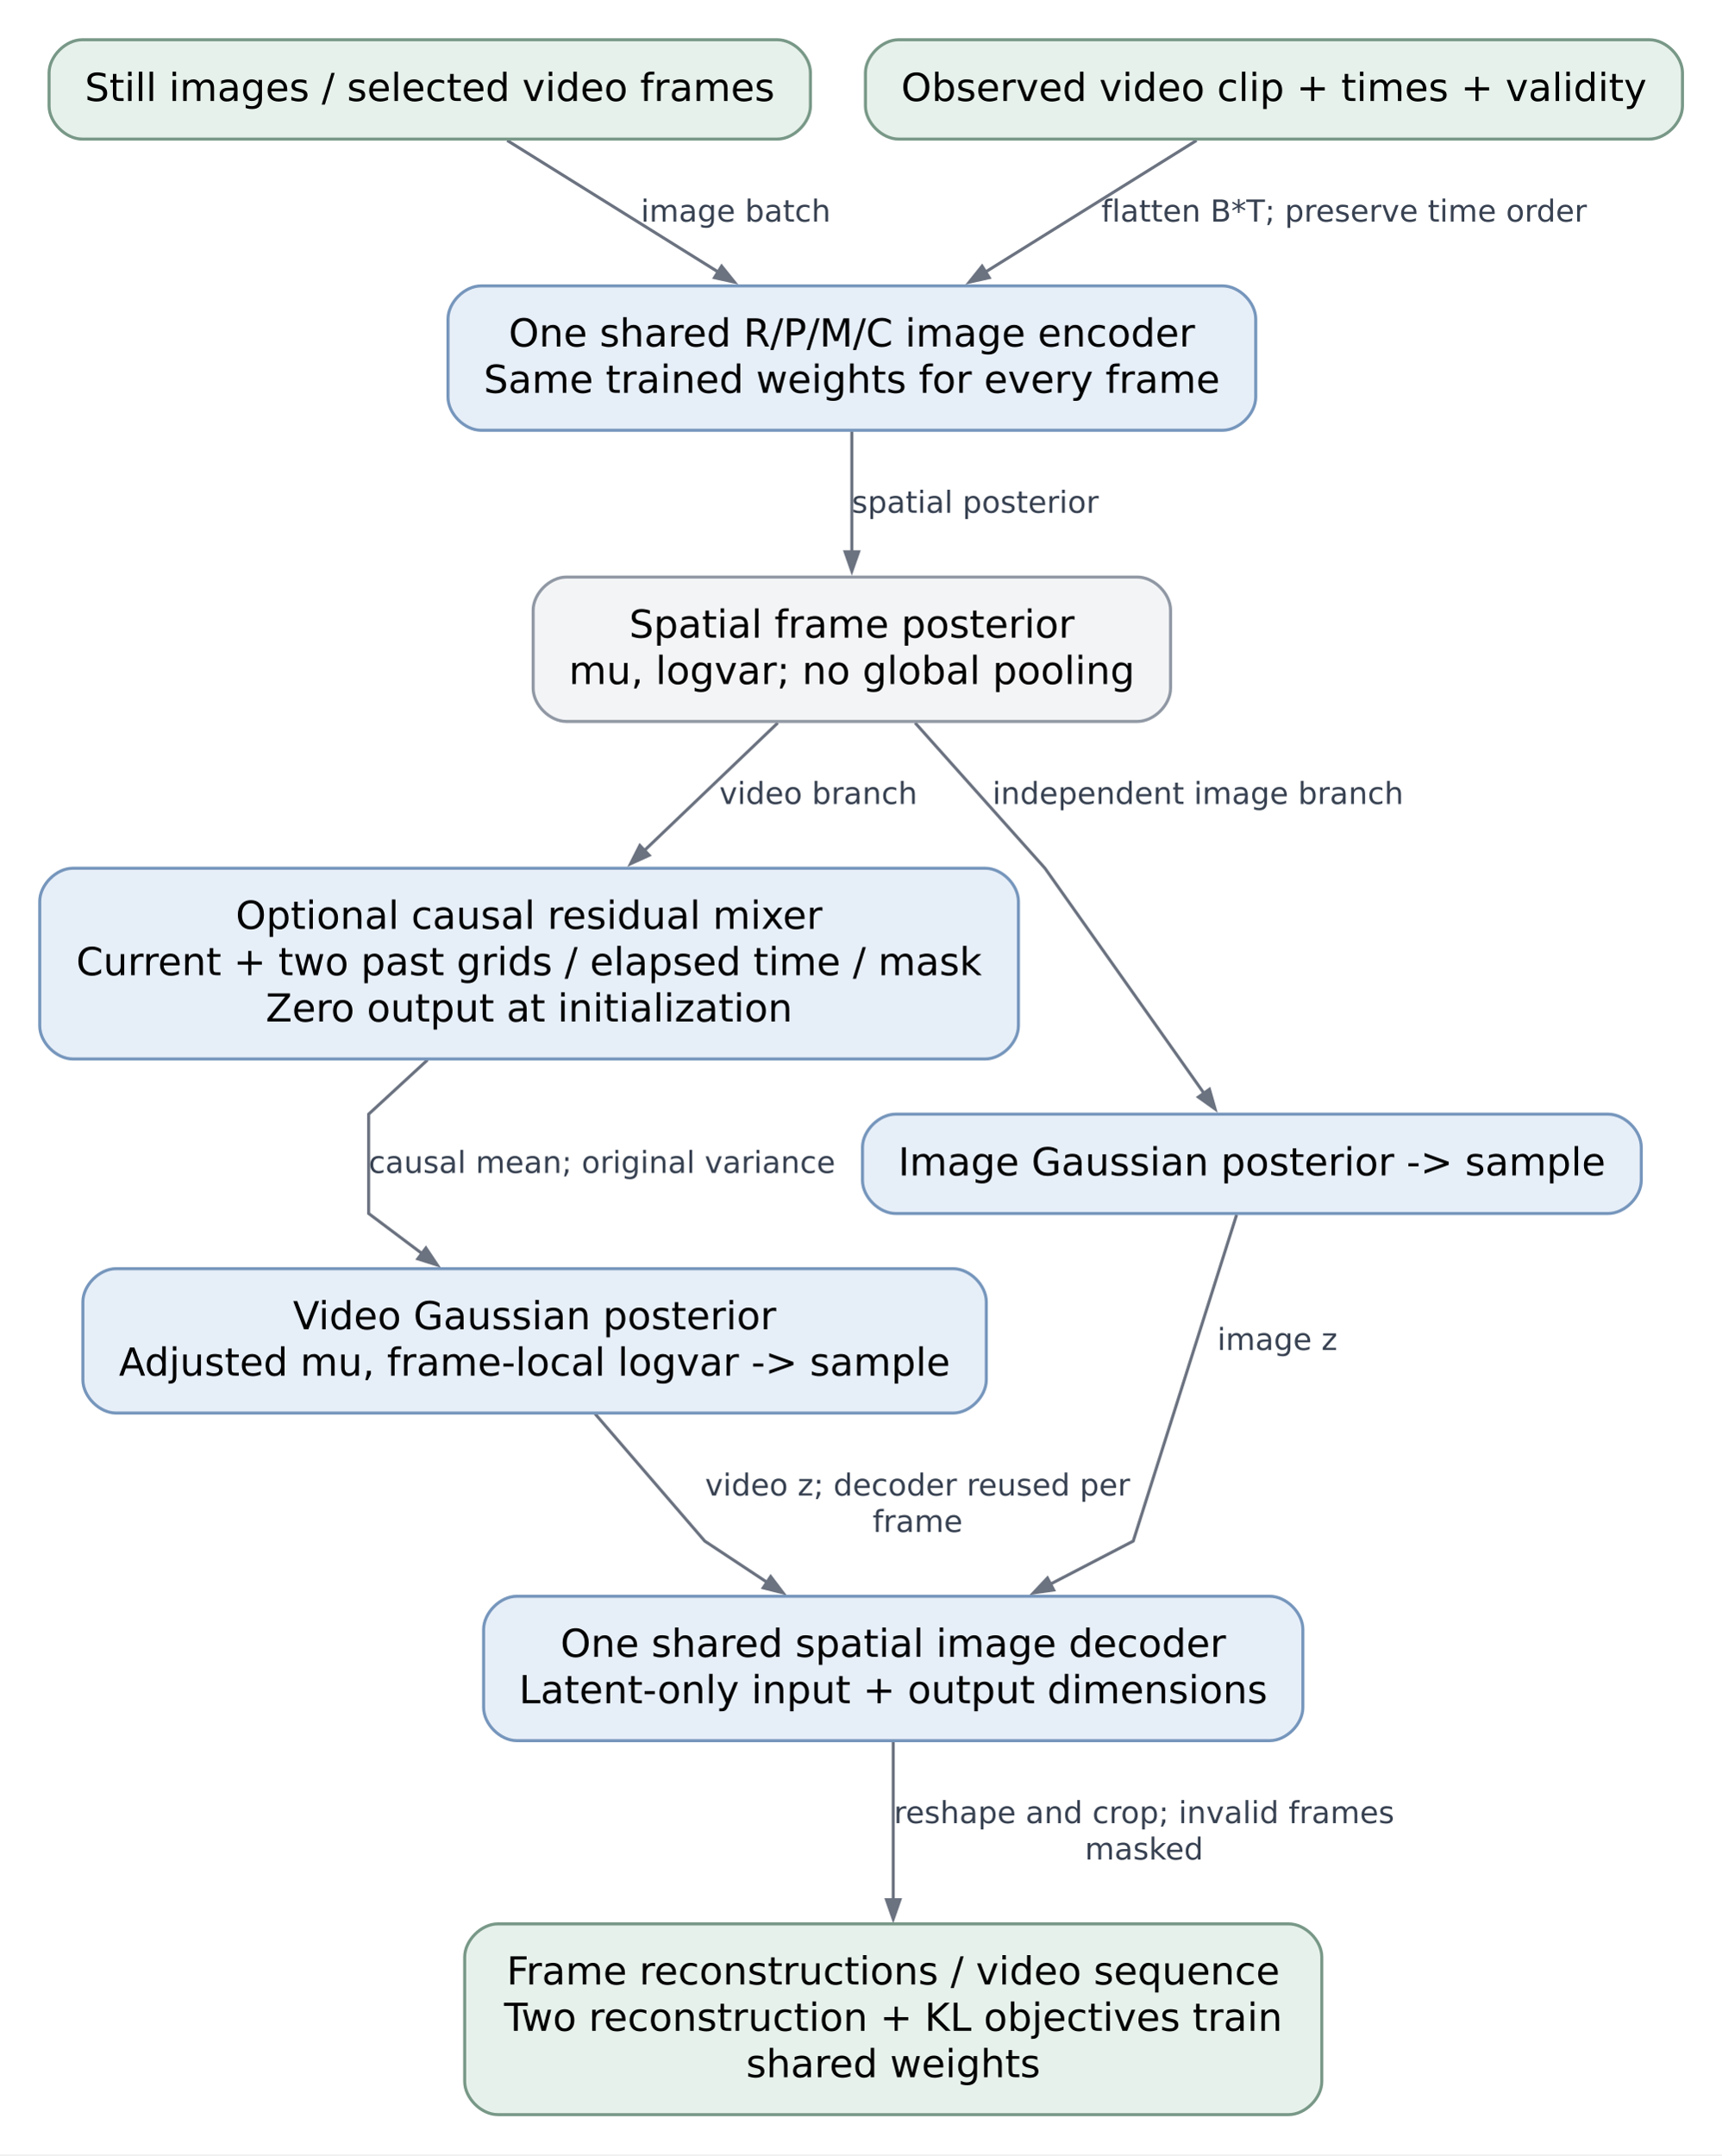
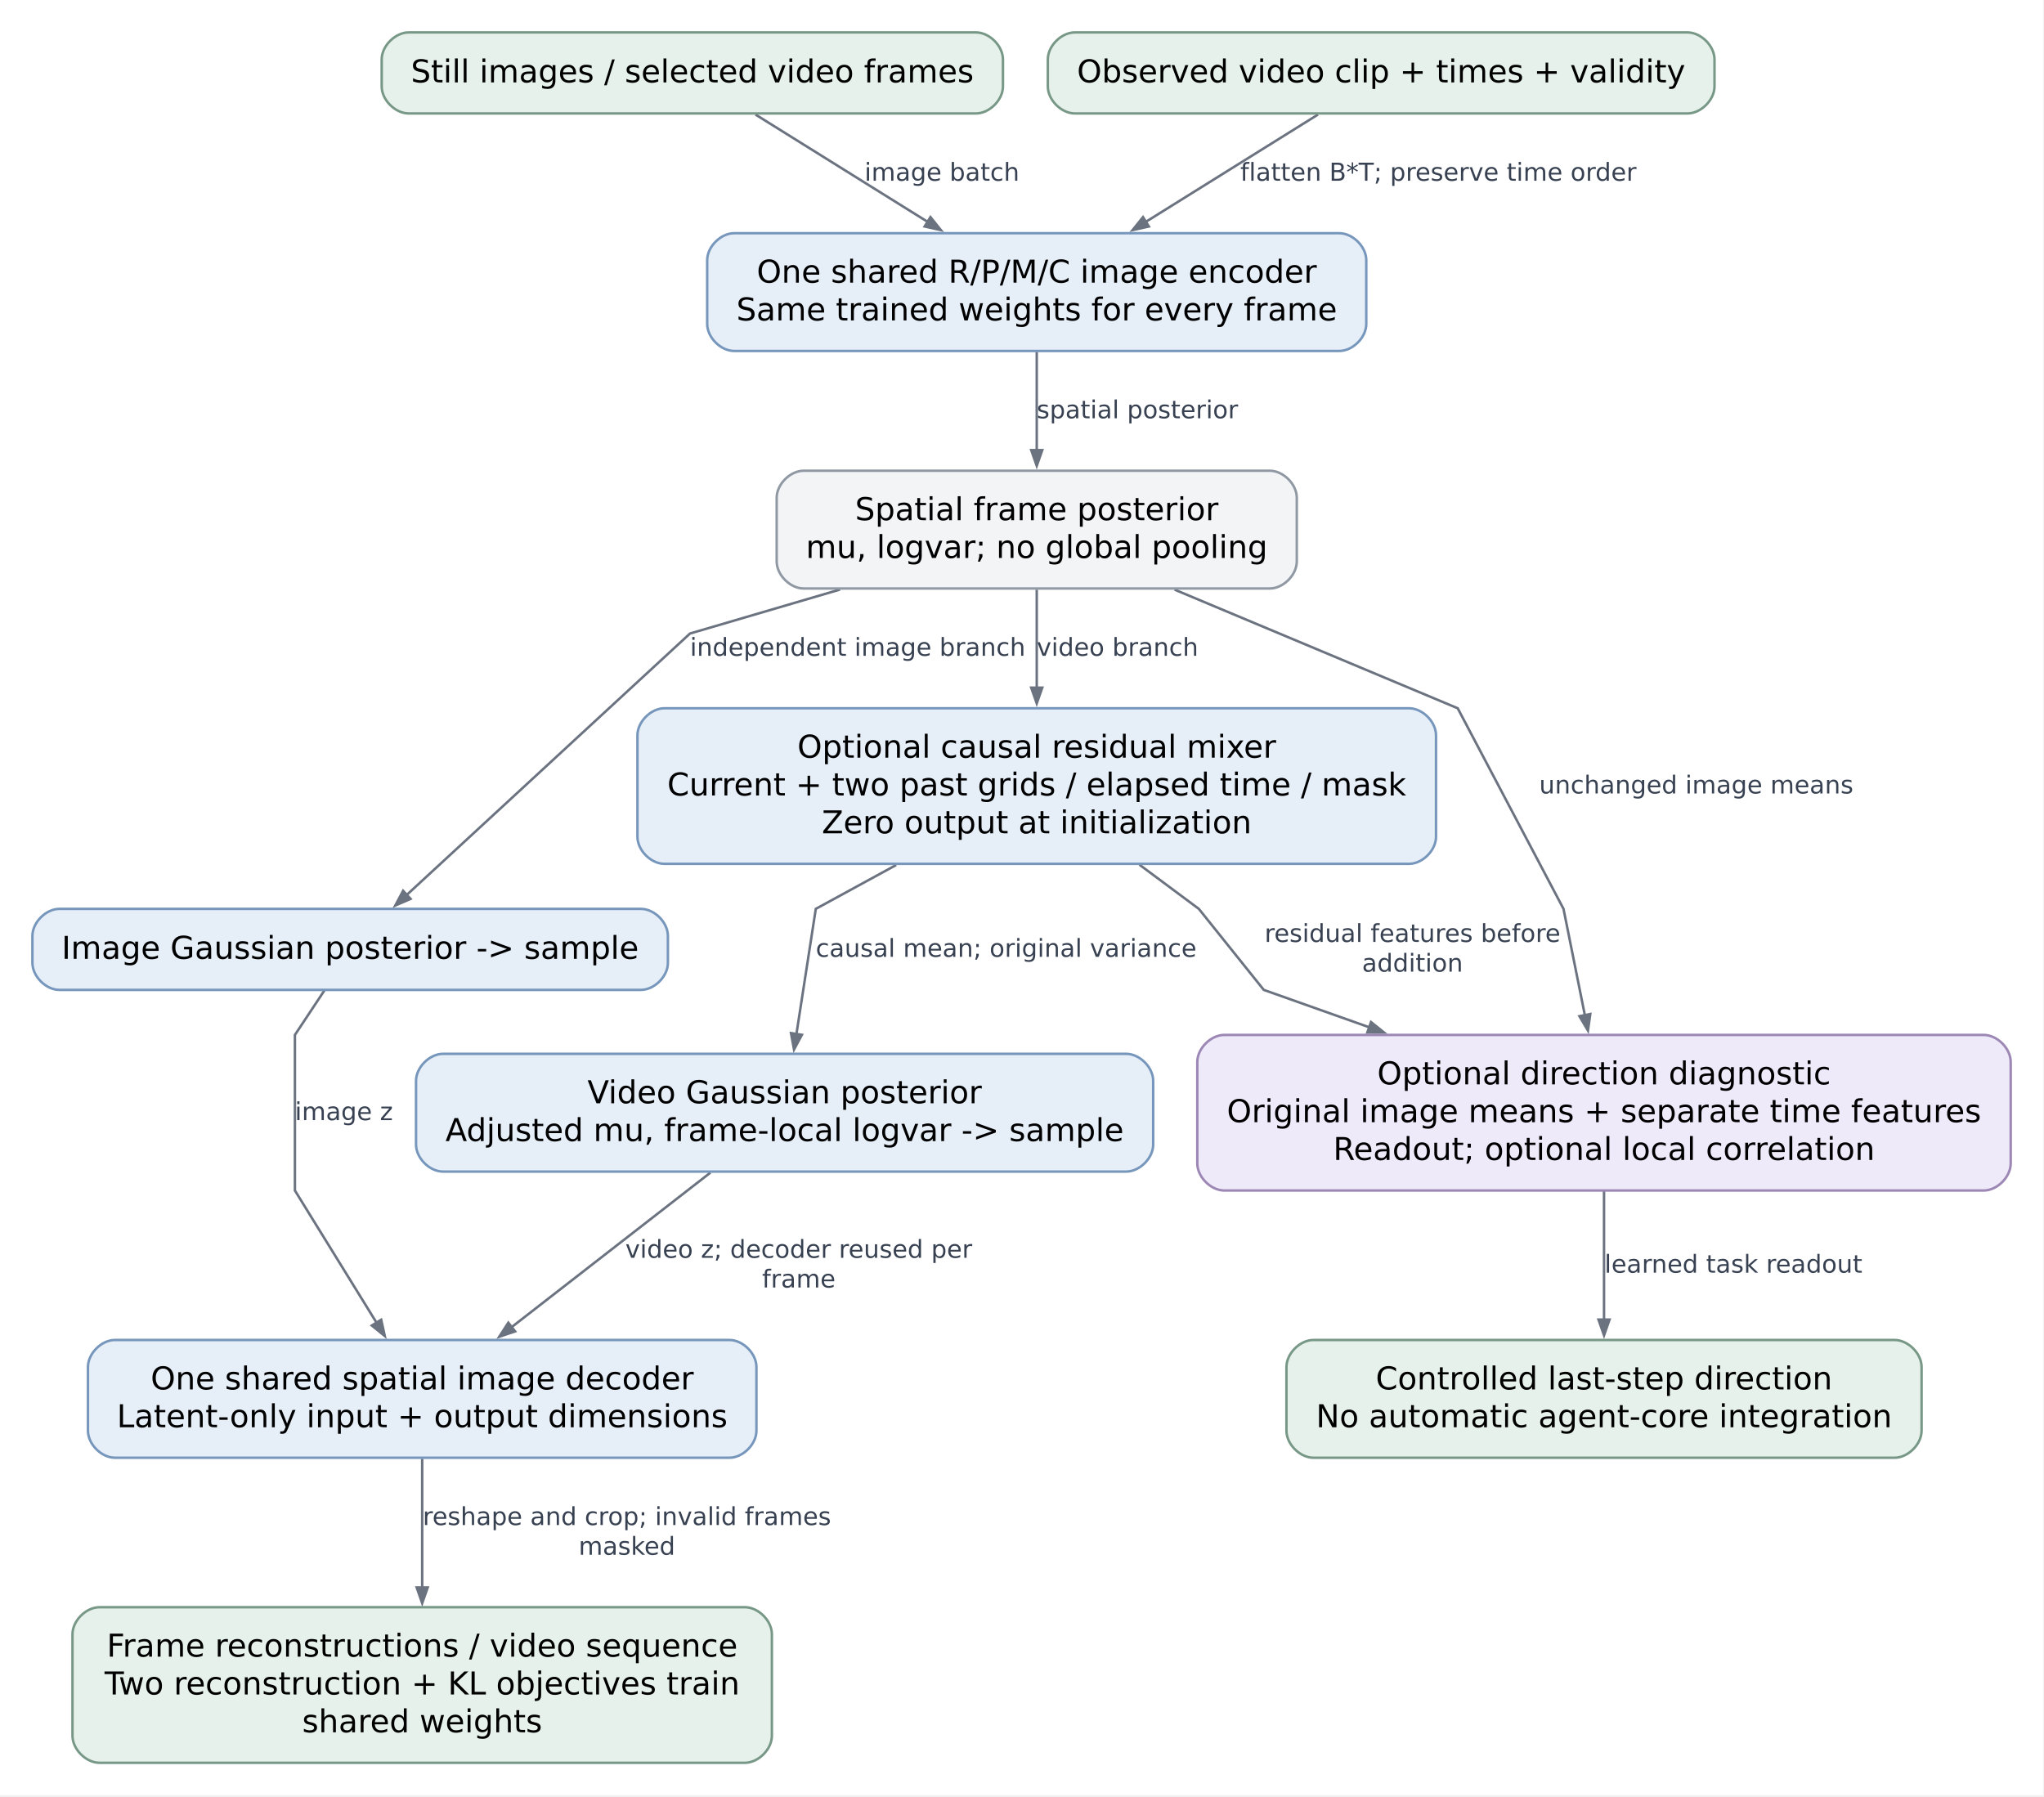
- <svg xmlns="http://www.w3.org/2000/svg" width="624pt" height="781pt" viewBox="0.00 0.00 624.00 781.00">
-   <g id="16-shared-video-codec-graph0" class="graph" transform="scale(1 1) rotate(0) translate(14.4 766.32)">
-     <polygon fill="white" stroke="none" points="-14.4,14.4 -14.4,-766.32 609.85,-766.32 609.85,14.4 -14.4,14.4" />
+ <svg xmlns="http://www.w3.org/2000/svg" width="908pt" height="798pt" viewBox="0.00 0.00 908.00 798.00">
+   <g id="16-shared-video-codec-graph0" class="graph" transform="scale(1 1) rotate(0) translate(14.4 783.12)">
+     <polygon fill="white" stroke="none" points="-14.4,14.4 -14.4,-783.12 893.21,-783.12 893.21,14.4 -14.4,14.4" />
    <g id="16-shared-video-codec-edge1" class="edge">
-       <path fill="none" stroke="#6b7280" stroke-width="1.1" d="M169.44,-715.43C190.79,-702.12 220.71,-683.47 245.91,-667.77" />
-       <polygon fill="#6b7280" stroke="#6b7280" stroke-width="1.1" points="247.16,-669.87 251.81,-664.09 244.57,-665.71 247.16,-669.87" />
-       <text xml:space="preserve" text-anchor="middle" x="252.28" y="-686.02" font-family="DejaVu Sans" font-size="11.00" fill="#374151">image batch</text>
+       <path fill="none" stroke="#6b7280" stroke-width="1.1" d="M321.21,-732.23C342.57,-718.92 372.48,-700.27 397.68,-684.57" />
+       <polygon fill="#6b7280" stroke="#6b7280" stroke-width="1.1" points="398.94,-686.67 403.58,-680.89 396.35,-682.51 398.94,-686.67" />
+       <text xml:space="preserve" text-anchor="middle" x="404.05" y="-702.82" font-family="DejaVu Sans" font-size="11.00" fill="#374151">image batch</text>
    </g>
    <g id="16-shared-video-codec-edge2" class="edge">
-       <path fill="none" stroke="#6b7280" stroke-width="1.1" d="M419.31,-715.43C397.95,-702.12 368.04,-683.47 342.84,-667.77" />
-       <polygon fill="#6b7280" stroke="#6b7280" stroke-width="1.1" points="344.18,-665.71 336.94,-664.09 341.58,-669.87 344.18,-665.71" />
-       <text xml:space="preserve" text-anchor="middle" x="472.8" y="-686.02" font-family="DejaVu Sans" font-size="11.00" fill="#374151">flatten B*T; preserve time order</text>
+       <path fill="none" stroke="#6b7280" stroke-width="1.1" d="M571.08,-732.23C549.73,-718.92 519.81,-700.27 494.61,-684.57" />
+       <polygon fill="#6b7280" stroke="#6b7280" stroke-width="1.1" points="495.95,-682.51 488.71,-680.89 493.36,-686.67 495.95,-682.51" />
+       <text xml:space="preserve" text-anchor="middle" x="624.57" y="-702.82" font-family="DejaVu Sans" font-size="11.00" fill="#374151">flatten B*T; preserve time order</text>
    </g>
    <g id="16-shared-video-codec-edge3" class="edge">
-       <path fill="none" stroke="#6b7280" stroke-width="1.1" d="M294.37,-609.97C294.37,-596.78 294.37,-580.52 294.37,-566.26" />
-       <polygon fill="#6b7280" stroke="#6b7280" stroke-width="1.1" points="296.82,-566.36 294.37,-559.36 291.92,-566.36 296.82,-566.36" />
-       <text xml:space="preserve" text-anchor="middle" x="339.11" y="-580.5" font-family="DejaVu Sans" font-size="11.00" fill="#374151">spatial posterior</text>
+       <path fill="none" stroke="#6b7280" stroke-width="1.1" d="M446.15,-626.77C446.15,-613.58 446.15,-597.32 446.15,-583.06" />
+       <polygon fill="#6b7280" stroke="#6b7280" stroke-width="1.1" points="448.6,-583.16 446.15,-576.16 443.7,-583.16 448.6,-583.16" />
+       <text xml:space="preserve" text-anchor="middle" x="490.88" y="-597.3" font-family="DejaVu Sans" font-size="11.00" fill="#374151">spatial posterior</text>
    </g>
    <g id="16-shared-video-codec-edge4" class="edge">
-       <path fill="none" stroke="#6b7280" stroke-width="1.1" d="M267.53,-504.36C253.11,-490.57 235.02,-473.26 218.83,-457.78" />
-       <polygon fill="#6b7280" stroke="#6b7280" stroke-width="1.1" points="220.92,-456.38 214.17,-453.32 217.53,-459.93 220.92,-456.38" />
-       <text xml:space="preserve" text-anchor="middle" x="282.24" y="-474.98" font-family="DejaVu Sans" font-size="11.00" fill="#374151">video branch</text>
+       <path fill="none" stroke="#6b7280" stroke-width="1.1" d="M446.15,-521.16C446.15,-508.22 446.15,-492.17 446.15,-477.45" />
+       <polygon fill="#6b7280" stroke="#6b7280" stroke-width="1.1" points="448.6,-477.63 446.15,-470.63 443.7,-477.63 448.6,-477.63" />
+       <text xml:space="preserve" text-anchor="middle" x="482.04" y="-491.78" font-family="DejaVu Sans" font-size="11.00" fill="#374151">video branch</text>
    </g>
    <g id="16-shared-video-codec-edge6" class="edge">
-       <path fill="none" stroke="#6b7280" stroke-width="1.1" d="M317.3,-504.38C337.71,-481.53 364.37,-451.68 364.37,-451.68 364.37,-451.68 400.08,-401.16 422.22,-369.83" />
-       <polygon fill="#6b7280" stroke="#6b7280" stroke-width="1.1" points="423.99,-371.57 426.03,-364.44 419.99,-368.75 423.99,-371.57" />
-       <text xml:space="preserve" text-anchor="middle" x="419.84" y="-474.98" font-family="DejaVu Sans" font-size="11.00" fill="#374151">independent image branch</text>
+       <path fill="none" stroke="#6b7280" stroke-width="1.1" d="M358.78,-521.23C324.02,-511.03 292.12,-501.68 292.12,-501.68 292.12,-501.68 209.17,-425.13 166.24,-385.52" />
+       <polygon fill="#6b7280" stroke="#6b7280" stroke-width="1.1" points="167.99,-383.8 161.19,-380.85 164.67,-387.4 167.99,-383.8" />
+       <text xml:space="preserve" text-anchor="middle" x="366.63" y="-491.78" font-family="DejaVu Sans" font-size="11.00" fill="#374151">independent image branch</text>
+     </g>
+     <g id="16-shared-video-codec-edge10" class="edge">
+       <path fill="none" stroke="#6b7280" stroke-width="1.1" d="M507.38,-521.18C561.92,-498.33 633.15,-468.48 633.15,-468.48 633.15,-468.48 680.15,-379.36 680.15,-379.36 680.15,-379.36 684.98,-355.29 689.64,-332.11" />
+       <polygon fill="#6b7280" stroke="#6b7280" stroke-width="1.1" points="692.04,-332.64 691.01,-325.29 687.23,-331.67 692.04,-332.64" />
+       <text xml:space="preserve" text-anchor="middle" x="739.13" y="-430.62" font-family="DejaVu Sans" font-size="11.00" fill="#374151">unchanged image means</text>
    </g>
    <g id="16-shared-video-codec-edge5" class="edge">
-       <path fill="none" stroke="#6b7280" stroke-width="1.1" d="M140.55,-382.2C129.01,-371.57 119.22,-362.56 119.22,-362.56 119.22,-362.56 119.22,-326.56 119.22,-326.56 119.22,-326.56 127.84,-320.09 138.55,-312.05" />
-       <polygon fill="#6b7280" stroke="#6b7280" stroke-width="1.1" points="139.97,-314.05 144.1,-307.88 137.03,-310.13 139.97,-314.05" />
-       <text xml:space="preserve" text-anchor="middle" x="203.8" y="-341.26" font-family="DejaVu Sans" font-size="11.00" fill="#374151">causal mean; original variance</text>
+       <path fill="none" stroke="#6b7280" stroke-width="1.1" d="M383.71,-398.85C364.35,-388.28 348,-379.36 348,-379.36 348,-379.36 343.3,-348.96 339.37,-323.59" />
+       <polygon fill="#6b7280" stroke="#6b7280" stroke-width="1.1" points="341.82,-323.41 338.33,-316.87 336.98,-324.16 341.82,-323.41" />
+       <text xml:space="preserve" text-anchor="middle" x="432.57" y="-358.06" font-family="DejaVu Sans" font-size="11.00" fill="#374151">causal mean; original variance</text>
+     </g>
+     <g id="16-shared-video-codec-edge11" class="edge">
+       <path fill="none" stroke="#6b7280" stroke-width="1.1" d="M491.75,-399C506.04,-388.37 518.15,-379.36 518.15,-379.36 518.15,-379.36 547,-343.36 547,-343.36 547,-343.36 567.86,-335.97 594.09,-326.67" />
+       <polygon fill="#6b7280" stroke="#6b7280" stroke-width="1.1" points="594.64,-329.08 600.42,-324.43 593.01,-324.46 594.64,-329.08" />
+       <text xml:space="preserve" text-anchor="middle" x="613.07" y="-364.66" font-family="DejaVu Sans" font-size="11.00" fill="#374151">residual features before</text>
+       <text xml:space="preserve" text-anchor="middle" x="613.07" y="-351.46" font-family="DejaVu Sans" font-size="11.00" fill="#374151">addition</text>
    </g>
    <g id="16-shared-video-codec-edge7" class="edge">
-       <path fill="none" stroke="#6b7280" stroke-width="1.1" d="M201.29,-253.97C219.02,-233.4 241.05,-207.84 241.05,-207.84 241.05,-207.84 251.21,-201.12 263.69,-192.87" />
-       <polygon fill="#6b7280" stroke="#6b7280" stroke-width="1.1" points="264.94,-194.99 269.43,-189.08 262.24,-190.9 264.94,-194.99" />
-       <text xml:space="preserve" text-anchor="middle" x="318.21" y="-224.34" font-family="DejaVu Sans" font-size="11.00" fill="#374151">video z; decoder reused per</text>
-       <text xml:space="preserve" text-anchor="middle" x="318.21" y="-211.14" font-family="DejaVu Sans" font-size="11.00" fill="#374151">frame</text>
+       <path fill="none" stroke="#6b7280" stroke-width="1.1" d="M301.18,-262.18C275.57,-242.27 239.95,-214.6 212.79,-193.48" />
+       <polygon fill="#6b7280" stroke="#6b7280" stroke-width="1.1" points="214.42,-191.65 207.39,-189.29 211.41,-195.52 214.42,-191.65" />
+       <text xml:space="preserve" text-anchor="middle" x="340.45" y="-224.34" font-family="DejaVu Sans" font-size="11.00" fill="#374151">video z; decoder reused per</text>
+       <text xml:space="preserve" text-anchor="middle" x="340.45" y="-211.14" font-family="DejaVu Sans" font-size="11.00" fill="#374151">frame</text>
    </g>
    <g id="16-shared-video-codec-edge8" class="edge">
-       <path fill="none" stroke="#6b7280" stroke-width="1.1" d="M433.84,-326.09C422.23,-289.44 396.37,-207.84 396.37,-207.84 396.37,-207.84 382.58,-200.68 365.98,-192.06" />
-       <polygon fill="#6b7280" stroke="#6b7280" stroke-width="1.1" points="367.54,-190.11 360.2,-189.06 365.28,-194.46 367.54,-190.11" />
-       <text xml:space="preserve" text-anchor="middle" x="448.6" y="-277.1" font-family="DejaVu Sans" font-size="11.00" fill="#374151">image z</text>
+       <path fill="none" stroke="#6b7280" stroke-width="1.1" d="M129.74,-343.16C123.34,-333.5 116.61,-323.36 116.61,-323.36 116.61,-323.36 116.61,-254.24 116.61,-254.24 116.61,-254.24 136.72,-221.69 152.94,-195.4" />
+       <polygon fill="#6b7280" stroke="#6b7280" stroke-width="1.1" points="154.93,-196.84 156.53,-189.6 150.76,-194.27 154.93,-196.84" />
+       <text xml:space="preserve" text-anchor="middle" x="138.38" y="-285.5" font-family="DejaVu Sans" font-size="11.00" fill="#374151">image z</text>
    </g>
    <g id="16-shared-video-codec-edge9" class="edge">
-       <path fill="none" stroke="#6b7280" stroke-width="1.1" d="M309.37,-135.06C309.37,-118.57 309.37,-96.74 309.37,-77.73" />
-       <polygon fill="#6b7280" stroke="#6b7280" stroke-width="1.1" points="311.82,-77.89 309.37,-70.89 306.92,-77.89 311.82,-77.89" />
-       <text xml:space="preserve" text-anchor="middle" x="400.31" y="-105.62" font-family="DejaVu Sans" font-size="11.00" fill="#374151">reshape and crop; invalid frames</text>
-       <text xml:space="preserve" text-anchor="middle" x="400.31" y="-92.42" font-family="DejaVu Sans" font-size="11.00" fill="#374151">masked</text>
+       <path fill="none" stroke="#6b7280" stroke-width="1.1" d="M173.15,-135.06C173.15,-118.57 173.15,-96.74 173.15,-77.73" />
+       <polygon fill="#6b7280" stroke="#6b7280" stroke-width="1.1" points="175.6,-77.89 173.15,-70.89 170.7,-77.89 175.6,-77.89" />
+       <text xml:space="preserve" text-anchor="middle" x="264.09" y="-105.62" font-family="DejaVu Sans" font-size="11.00" fill="#374151">reshape and crop; invalid frames</text>
+       <text xml:space="preserve" text-anchor="middle" x="264.09" y="-92.42" font-family="DejaVu Sans" font-size="11.00" fill="#374151">masked</text>
+     </g>
+     <g id="16-shared-video-codec-edge12" class="edge">
+       <path fill="none" stroke="#6b7280" stroke-width="1.1" d="M698.15,-253.94C698.15,-236.15 698.15,-214.41 698.15,-196.61" />
+       <polygon fill="#6b7280" stroke="#6b7280" stroke-width="1.1" points="700.6,-196.89 698.15,-189.89 695.7,-196.89 700.6,-196.89" />
+       <text xml:space="preserve" text-anchor="middle" x="755.64" y="-217.74" font-family="DejaVu Sans" font-size="11.00" fill="#374151">learned task readout</text>
    </g>
    <g id="16-shared-video-codec-node1" class="node">
-       <path fill="#e7f1eb" stroke="#789887" stroke-width="1.1" d="M267.36,-751.92C267.36,-751.92 15.39,-751.92 15.39,-751.92 9.39,-751.92 3.39,-745.92 3.39,-739.92 3.39,-739.92 3.39,-727.92 3.39,-727.92 3.39,-721.92 9.39,-715.92 15.39,-715.92 15.39,-715.92 267.36,-715.92 267.36,-715.92 273.36,-715.92 279.36,-721.92 279.36,-727.92 279.36,-727.92 279.36,-739.92 279.36,-739.92 279.36,-745.92 273.36,-751.92 267.36,-751.92" />
-       <text xml:space="preserve" text-anchor="middle" x="141.37" y="-729.72" font-family="DejaVu Sans" font-size="14.00">Still images / selected video frames</text>
+       <path fill="#e7f1eb" stroke="#789887" stroke-width="1.1" d="M419.14,-768.72C419.14,-768.72 167.16,-768.72 167.16,-768.72 161.16,-768.72 155.16,-762.72 155.16,-756.72 155.16,-756.72 155.16,-744.72 155.16,-744.72 155.16,-738.72 161.16,-732.72 167.16,-732.72 167.16,-732.72 419.14,-732.72 419.14,-732.72 425.14,-732.72 431.14,-738.72 431.14,-744.72 431.14,-744.72 431.14,-756.72 431.14,-756.72 431.14,-762.72 425.14,-768.72 419.14,-768.72" />
+       <text xml:space="preserve" text-anchor="middle" x="293.15" y="-746.52" font-family="DejaVu Sans" font-size="14.00">Still images / selected video frames</text>
    </g>
    <g id="16-shared-video-codec-node2" class="node">
-       <path fill="#e7f1eb" stroke="#789887" stroke-width="1.1" d="M583.45,-751.92C583.45,-751.92 311.3,-751.92 311.3,-751.92 305.3,-751.92 299.3,-745.92 299.3,-739.92 299.3,-739.92 299.3,-727.92 299.3,-727.92 299.3,-721.92 305.3,-715.92 311.3,-715.92 311.3,-715.92 583.45,-715.92 583.45,-715.92 589.45,-715.92 595.45,-721.92 595.45,-727.92 595.45,-727.92 595.45,-739.92 595.45,-739.92 595.45,-745.92 589.45,-751.92 583.45,-751.92" />
-       <text xml:space="preserve" text-anchor="middle" x="447.37" y="-729.72" font-family="DejaVu Sans" font-size="14.00">Observed video clip + times + validity</text>
+       <path fill="#e7f1eb" stroke="#789887" stroke-width="1.1" d="M735.23,-768.72C735.23,-768.72 463.07,-768.72 463.07,-768.72 457.07,-768.72 451.07,-762.72 451.07,-756.72 451.07,-756.72 451.07,-744.72 451.07,-744.72 451.07,-738.72 457.07,-732.72 463.07,-732.72 463.07,-732.72 735.23,-732.72 735.23,-732.72 741.23,-732.72 747.23,-738.72 747.23,-744.72 747.23,-744.72 747.23,-756.72 747.23,-756.72 747.23,-762.72 741.23,-768.72 735.23,-768.72" />
+       <text xml:space="preserve" text-anchor="middle" x="599.15" y="-746.52" font-family="DejaVu Sans" font-size="14.00">Observed video clip + times + validity</text>
    </g>
    <g id="16-shared-video-codec-node3" class="node">
-       <path fill="#e6eef8" stroke="#7696bc" stroke-width="1.1" d="M428.77,-662.72C428.77,-662.72 159.98,-662.72 159.98,-662.72 153.98,-662.72 147.98,-656.72 147.98,-650.72 147.98,-650.72 147.98,-622.4 147.98,-622.4 147.98,-616.4 153.98,-610.4 159.98,-610.4 159.98,-610.4 428.77,-610.4 428.77,-610.4 434.77,-610.4 440.77,-616.4 440.77,-622.4 440.77,-622.4 440.77,-650.72 440.77,-650.72 440.77,-656.72 434.77,-662.72 428.77,-662.72" />
-       <text xml:space="preserve" text-anchor="middle" x="294.37" y="-640.76" font-family="DejaVu Sans" font-size="14.00">One shared R/P/M/C image encoder</text>
-       <text xml:space="preserve" text-anchor="middle" x="294.37" y="-623.96" font-family="DejaVu Sans" font-size="14.00">Same trained weights for every frame</text>
+       <path fill="#e6eef8" stroke="#7696bc" stroke-width="1.1" d="M580.54,-679.52C580.54,-679.52 311.75,-679.52 311.75,-679.52 305.75,-679.52 299.75,-673.52 299.75,-667.52 299.75,-667.52 299.75,-639.2 299.75,-639.2 299.75,-633.2 305.75,-627.2 311.75,-627.2 311.75,-627.2 580.54,-627.2 580.54,-627.2 586.54,-627.2 592.54,-633.2 592.54,-639.2 592.54,-639.2 592.54,-667.52 592.54,-667.52 592.54,-673.52 586.54,-679.52 580.54,-679.52" />
+       <text xml:space="preserve" text-anchor="middle" x="446.15" y="-657.56" font-family="DejaVu Sans" font-size="14.00">One shared R/P/M/C image encoder</text>
+       <text xml:space="preserve" text-anchor="middle" x="446.15" y="-640.76" font-family="DejaVu Sans" font-size="14.00">Same trained weights for every frame</text>
    </g>
    <g id="16-shared-video-codec-node4" class="node">
-       <path fill="#f3f4f6" stroke="#9098a4" stroke-width="1.1" d="M397.9,-557.2C397.9,-557.2 190.85,-557.2 190.85,-557.2 184.85,-557.2 178.85,-551.2 178.85,-545.2 178.85,-545.2 178.85,-516.88 178.85,-516.88 178.85,-510.88 184.85,-504.88 190.85,-504.88 190.85,-504.88 397.9,-504.88 397.9,-504.88 403.9,-504.88 409.9,-510.88 409.9,-516.88 409.9,-516.88 409.9,-545.2 409.9,-545.2 409.9,-551.2 403.9,-557.2 397.9,-557.2" />
-       <text xml:space="preserve" text-anchor="middle" x="294.37" y="-535.24" font-family="DejaVu Sans" font-size="14.00">Spatial frame posterior</text>
-       <text xml:space="preserve" text-anchor="middle" x="294.37" y="-518.44" font-family="DejaVu Sans" font-size="14.00">mu, logvar; no global pooling</text>
+       <path fill="#f3f4f6" stroke="#9098a4" stroke-width="1.1" d="M549.67,-574C549.67,-574 342.62,-574 342.62,-574 336.62,-574 330.62,-568 330.62,-562 330.62,-562 330.62,-533.68 330.62,-533.68 330.62,-527.68 336.62,-521.68 342.62,-521.68 342.62,-521.68 549.67,-521.68 549.67,-521.68 555.67,-521.68 561.67,-527.68 561.67,-533.68 561.67,-533.68 561.67,-562 561.67,-562 561.67,-568 555.67,-574 549.67,-574" />
+       <text xml:space="preserve" text-anchor="middle" x="446.15" y="-552.04" font-family="DejaVu Sans" font-size="14.00">Spatial frame posterior</text>
+       <text xml:space="preserve" text-anchor="middle" x="446.15" y="-535.24" font-family="DejaVu Sans" font-size="14.00">mu, logvar; no global pooling</text>
    </g>
    <g id="16-shared-video-codec-node5" class="node">
-       <path fill="#e6eef8" stroke="#7696bc" stroke-width="1.1" d="M342.75,-451.68C342.75,-451.68 12,-451.68 12,-451.68 6,-451.68 0,-445.68 0,-439.68 0,-439.68 0,-394.56 0,-394.56 0,-388.56 6,-382.56 12,-382.56 12,-382.56 342.75,-382.56 342.75,-382.56 348.75,-382.56 354.75,-388.56 354.75,-394.56 354.75,-394.56 354.75,-439.68 354.75,-439.68 354.75,-445.68 348.75,-451.68 342.75,-451.68" />
-       <text xml:space="preserve" text-anchor="middle" x="177.37" y="-429.72" font-family="DejaVu Sans" font-size="14.00">Optional causal residual mixer</text>
-       <text xml:space="preserve" text-anchor="middle" x="177.37" y="-412.92" font-family="DejaVu Sans" font-size="14.00">Current + two past grids / elapsed time / mask</text>
-       <text xml:space="preserve" text-anchor="middle" x="177.37" y="-396.12" font-family="DejaVu Sans" font-size="14.00">Zero output at initialization</text>
+       <path fill="#e6eef8" stroke="#7696bc" stroke-width="1.1" d="M611.52,-468.48C611.52,-468.48 280.77,-468.48 280.77,-468.48 274.77,-468.48 268.77,-462.48 268.77,-456.48 268.77,-456.48 268.77,-411.36 268.77,-411.36 268.77,-405.36 274.77,-399.36 280.77,-399.36 280.77,-399.36 611.52,-399.36 611.52,-399.36 617.52,-399.36 623.52,-405.36 623.52,-411.36 623.52,-411.36 623.52,-456.48 623.52,-456.48 623.52,-462.48 617.52,-468.48 611.52,-468.48" />
+       <text xml:space="preserve" text-anchor="middle" x="446.15" y="-446.52" font-family="DejaVu Sans" font-size="14.00">Optional causal residual mixer</text>
+       <text xml:space="preserve" text-anchor="middle" x="446.15" y="-429.72" font-family="DejaVu Sans" font-size="14.00">Current + two past grids / elapsed time / mask</text>
+       <text xml:space="preserve" text-anchor="middle" x="446.15" y="-412.92" font-family="DejaVu Sans" font-size="14.00">Zero output at initialization</text>
    </g>
    <g id="16-shared-video-codec-node6" class="node">
-       <path fill="#e6eef8" stroke="#7696bc" stroke-width="1.1" d="M331.11,-306.56C331.11,-306.56 27.64,-306.56 27.64,-306.56 21.64,-306.56 15.64,-300.56 15.64,-294.56 15.64,-294.56 15.64,-266.24 15.64,-266.24 15.64,-260.24 21.64,-254.24 27.64,-254.24 27.64,-254.24 331.11,-254.24 331.11,-254.24 337.11,-254.24 343.11,-260.24 343.11,-266.24 343.11,-266.24 343.11,-294.56 343.11,-294.56 343.11,-300.56 337.11,-306.56 331.11,-306.56" />
-       <text xml:space="preserve" text-anchor="middle" x="179.37" y="-284.6" font-family="DejaVu Sans" font-size="14.00">Video Gaussian posterior</text>
-       <text xml:space="preserve" text-anchor="middle" x="179.37" y="-267.8" font-family="DejaVu Sans" font-size="14.00">Adjusted mu, frame-local logvar -&gt; sample</text>
+       <path fill="#e6eef8" stroke="#7696bc" stroke-width="1.1" d="M485.88,-314.96C485.88,-314.96 182.41,-314.96 182.41,-314.96 176.41,-314.96 170.41,-308.96 170.41,-302.96 170.41,-302.96 170.41,-274.64 170.41,-274.64 170.41,-268.64 176.41,-262.64 182.41,-262.64 182.41,-262.64 485.88,-262.64 485.88,-262.64 491.88,-262.64 497.88,-268.64 497.88,-274.64 497.88,-274.64 497.88,-302.96 497.88,-302.96 497.88,-308.96 491.88,-314.96 485.88,-314.96" />
+       <text xml:space="preserve" text-anchor="middle" x="334.15" y="-293" font-family="DejaVu Sans" font-size="14.00">Video Gaussian posterior</text>
+       <text xml:space="preserve" text-anchor="middle" x="334.15" y="-276.2" font-family="DejaVu Sans" font-size="14.00">Adjusted mu, frame-local logvar -&gt; sample</text>
    </g>
    <g id="16-shared-video-codec-node7" class="node">
-       <path fill="#e6eef8" stroke="#7696bc" stroke-width="1.1" d="M568.52,-362.56C568.52,-362.56 310.23,-362.56 310.23,-362.56 304.23,-362.56 298.23,-356.56 298.23,-350.56 298.23,-350.56 298.23,-338.56 298.23,-338.56 298.23,-332.56 304.23,-326.56 310.23,-326.56 310.23,-326.56 568.52,-326.56 568.52,-326.56 574.52,-326.56 580.52,-332.56 580.52,-338.56 580.52,-338.56 580.52,-350.56 580.52,-350.56 580.52,-356.56 574.52,-362.56 568.52,-362.56" />
-       <text xml:space="preserve" text-anchor="middle" x="439.37" y="-340.36" font-family="DejaVu Sans" font-size="14.00">Image Gaussian posterior -&gt; sample</text>
+       <path fill="#e6eef8" stroke="#7696bc" stroke-width="1.1" d="M270.3,-379.36C270.3,-379.36 12,-379.36 12,-379.36 6,-379.36 0,-373.36 0,-367.36 0,-367.36 0,-355.36 0,-355.36 0,-349.36 6,-343.36 12,-343.36 12,-343.36 270.3,-343.36 270.3,-343.36 276.3,-343.36 282.3,-349.36 282.3,-355.36 282.3,-355.36 282.3,-367.36 282.3,-367.36 282.3,-373.36 276.3,-379.36 270.3,-379.36" />
+       <text xml:space="preserve" text-anchor="middle" x="141.15" y="-357.16" font-family="DejaVu Sans" font-size="14.00">Image Gaussian posterior -&gt; sample</text>
    </g>
    <g id="16-shared-video-codec-node8" class="node">
-       <path fill="#e6eef8" stroke="#7696bc" stroke-width="1.1" d="M445.86,-187.84C445.86,-187.84 172.89,-187.84 172.89,-187.84 166.89,-187.84 160.89,-181.84 160.89,-175.84 160.89,-175.84 160.89,-147.52 160.89,-147.52 160.89,-141.52 166.89,-135.52 172.89,-135.52 172.89,-135.52 445.86,-135.52 445.86,-135.52 451.86,-135.52 457.86,-141.52 457.86,-147.52 457.86,-147.52 457.86,-175.84 457.86,-175.84 457.86,-181.84 451.86,-187.84 445.86,-187.84" />
-       <text xml:space="preserve" text-anchor="middle" x="309.37" y="-165.88" font-family="DejaVu Sans" font-size="14.00">One shared spatial image decoder</text>
-       <text xml:space="preserve" text-anchor="middle" x="309.37" y="-149.08" font-family="DejaVu Sans" font-size="14.00">Latent-only input + output dimensions</text>
+       <path fill="#e6eef8" stroke="#7696bc" stroke-width="1.1" d="M309.63,-187.84C309.63,-187.84 36.67,-187.84 36.67,-187.84 30.67,-187.84 24.67,-181.84 24.67,-175.84 24.67,-175.84 24.67,-147.52 24.67,-147.52 24.67,-141.52 30.67,-135.52 36.67,-135.52 36.67,-135.52 309.63,-135.52 309.63,-135.52 315.63,-135.52 321.63,-141.52 321.63,-147.52 321.63,-147.52 321.63,-175.84 321.63,-175.84 321.63,-181.84 315.63,-187.84 309.63,-187.84" />
+       <text xml:space="preserve" text-anchor="middle" x="173.15" y="-165.88" font-family="DejaVu Sans" font-size="14.00">One shared spatial image decoder</text>
+       <text xml:space="preserve" text-anchor="middle" x="173.15" y="-149.08" font-family="DejaVu Sans" font-size="14.00">Latent-only input + output dimensions</text>
    </g>
    <g id="16-shared-video-codec-node9" class="node">
-       <path fill="#e7f1eb" stroke="#789887" stroke-width="1.1" d="M452.72,-69.12C452.72,-69.12 166.03,-69.12 166.03,-69.12 160.03,-69.12 154.03,-63.12 154.03,-57.12 154.03,-57.12 154.03,-12 154.03,-12 154.03,-6 160.03,0 166.03,0 166.03,0 452.72,0 452.72,0 458.72,0 464.72,-6 464.72,-12 464.72,-12 464.72,-57.12 464.72,-57.12 464.72,-63.12 458.72,-69.12 452.72,-69.12" />
-       <text xml:space="preserve" text-anchor="middle" x="309.37" y="-47.16" font-family="DejaVu Sans" font-size="14.00">Frame reconstructions / video sequence</text>
-       <text xml:space="preserve" text-anchor="middle" x="309.37" y="-30.36" font-family="DejaVu Sans" font-size="14.00">Two reconstruction + KL objectives train</text>
-       <text xml:space="preserve" text-anchor="middle" x="309.37" y="-13.56" font-family="DejaVu Sans" font-size="14.00">shared weights</text>
+       <path fill="#e7f1eb" stroke="#789887" stroke-width="1.1" d="M316.49,-69.12C316.49,-69.12 29.8,-69.12 29.8,-69.12 23.8,-69.12 17.8,-63.12 17.8,-57.12 17.8,-57.12 17.8,-12 17.8,-12 17.8,-6 23.8,0 29.8,0 29.8,0 316.49,0 316.49,0 322.49,0 328.49,-6 328.49,-12 328.49,-12 328.49,-57.12 328.49,-57.12 328.49,-63.12 322.49,-69.12 316.49,-69.12" />
+       <text xml:space="preserve" text-anchor="middle" x="173.15" y="-47.16" font-family="DejaVu Sans" font-size="14.00">Frame reconstructions / video sequence</text>
+       <text xml:space="preserve" text-anchor="middle" x="173.15" y="-30.36" font-family="DejaVu Sans" font-size="14.00">Two reconstruction + KL objectives train</text>
+       <text xml:space="preserve" text-anchor="middle" x="173.15" y="-13.56" font-family="DejaVu Sans" font-size="14.00">shared weights</text>
+     </g>
+     <g id="16-shared-video-codec-node10" class="node">
+       <path fill="#efeafa" stroke="#9c87b5" stroke-width="1.1" d="M866.81,-323.36C866.81,-323.36 529.48,-323.36 529.48,-323.36 523.48,-323.36 517.48,-317.36 517.48,-311.36 517.48,-311.36 517.48,-266.24 517.48,-266.24 517.48,-260.24 523.48,-254.24 529.48,-254.24 529.48,-254.24 866.81,-254.24 866.81,-254.24 872.81,-254.24 878.81,-260.24 878.81,-266.24 878.81,-266.24 878.81,-311.36 878.81,-311.36 878.81,-317.36 872.81,-323.36 866.81,-323.36" />
+       <text xml:space="preserve" text-anchor="middle" x="698.15" y="-301.4" font-family="DejaVu Sans" font-size="14.00">Optional direction diagnostic</text>
+       <text xml:space="preserve" text-anchor="middle" x="698.15" y="-284.6" font-family="DejaVu Sans" font-size="14.00">Original image means + separate time features</text>
+       <text xml:space="preserve" text-anchor="middle" x="698.15" y="-267.8" font-family="DejaVu Sans" font-size="14.00">Readout; optional local correlation</text>
+     </g>
+     <g id="16-shared-video-codec-node11" class="node">
+       <path fill="#e7f1eb" stroke="#789887" stroke-width="1.1" d="M827.22,-187.84C827.22,-187.84 569.08,-187.84 569.08,-187.84 563.08,-187.84 557.08,-181.84 557.08,-175.84 557.08,-175.84 557.08,-147.52 557.08,-147.52 557.08,-141.52 563.08,-135.52 569.08,-135.52 569.08,-135.52 827.22,-135.52 827.22,-135.52 833.22,-135.52 839.22,-141.52 839.22,-147.52 839.22,-147.52 839.22,-175.84 839.22,-175.84 839.22,-181.84 833.22,-187.84 827.22,-187.84" />
+       <text xml:space="preserve" text-anchor="middle" x="698.15" y="-165.88" font-family="DejaVu Sans" font-size="14.00">Controlled last-step direction</text>
+       <text xml:space="preserve" text-anchor="middle" x="698.15" y="-149.08" font-family="DejaVu Sans" font-size="14.00">No automatic agent-core integration</text>
    </g>
  </g>
</svg>
